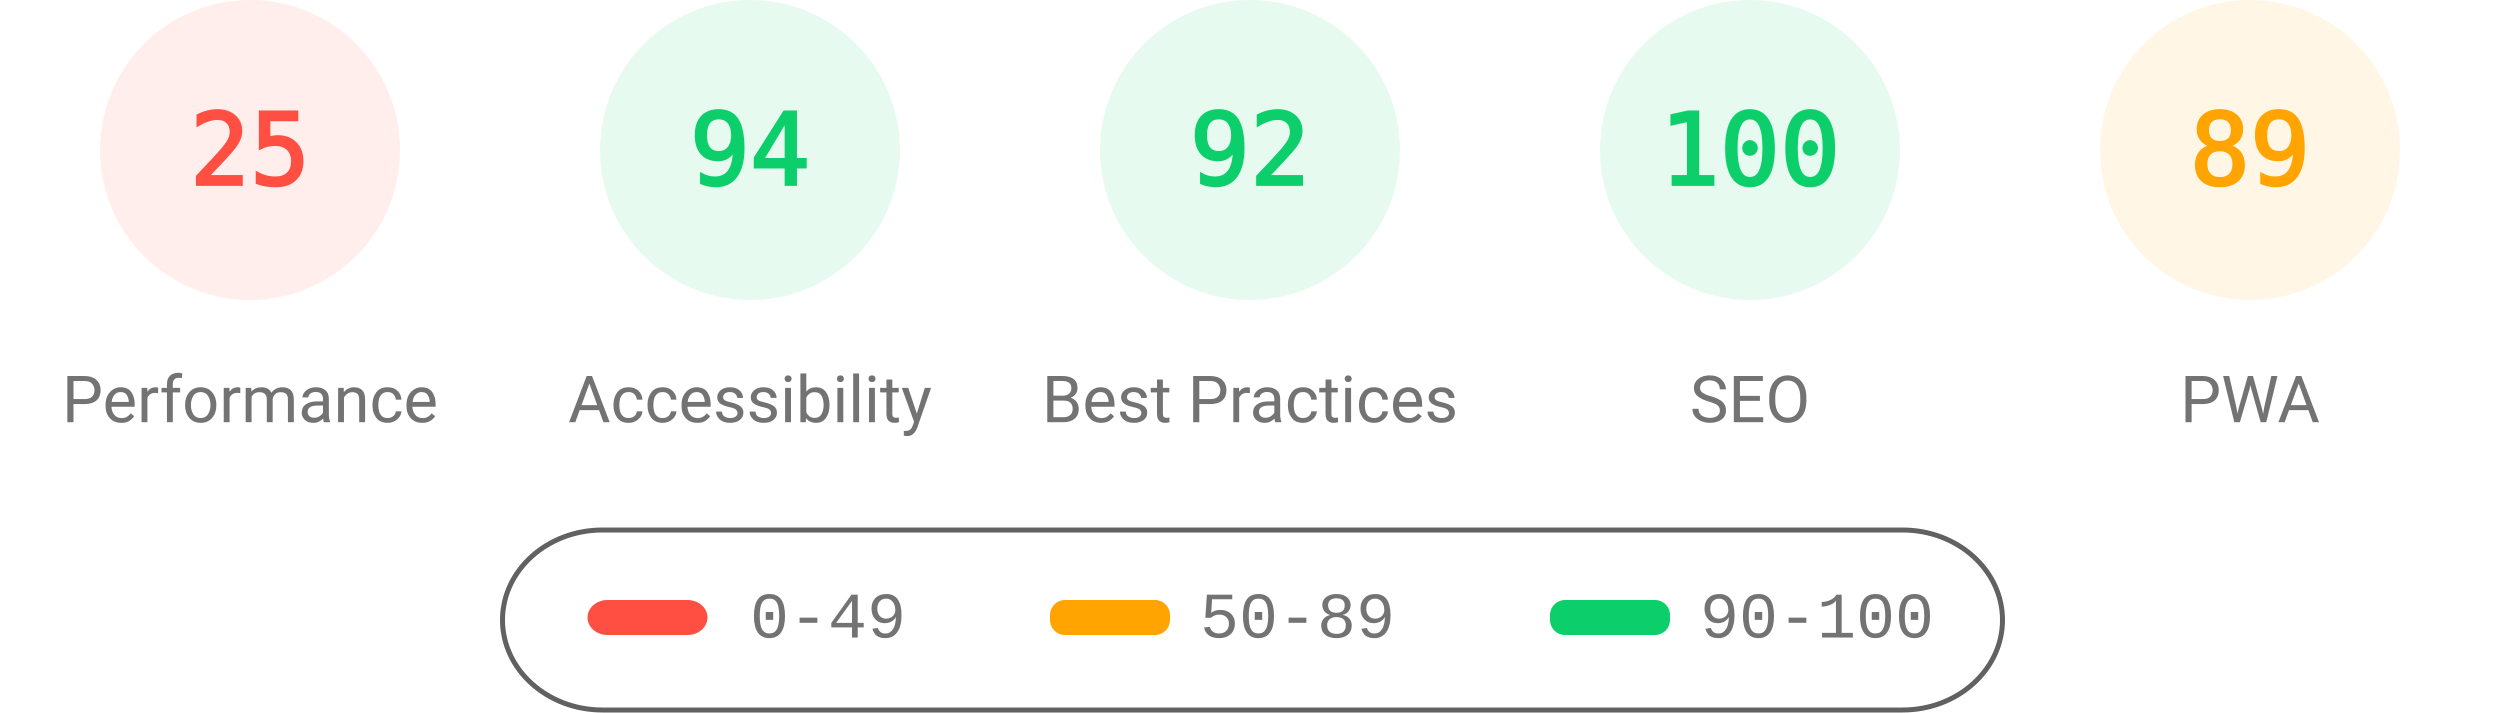
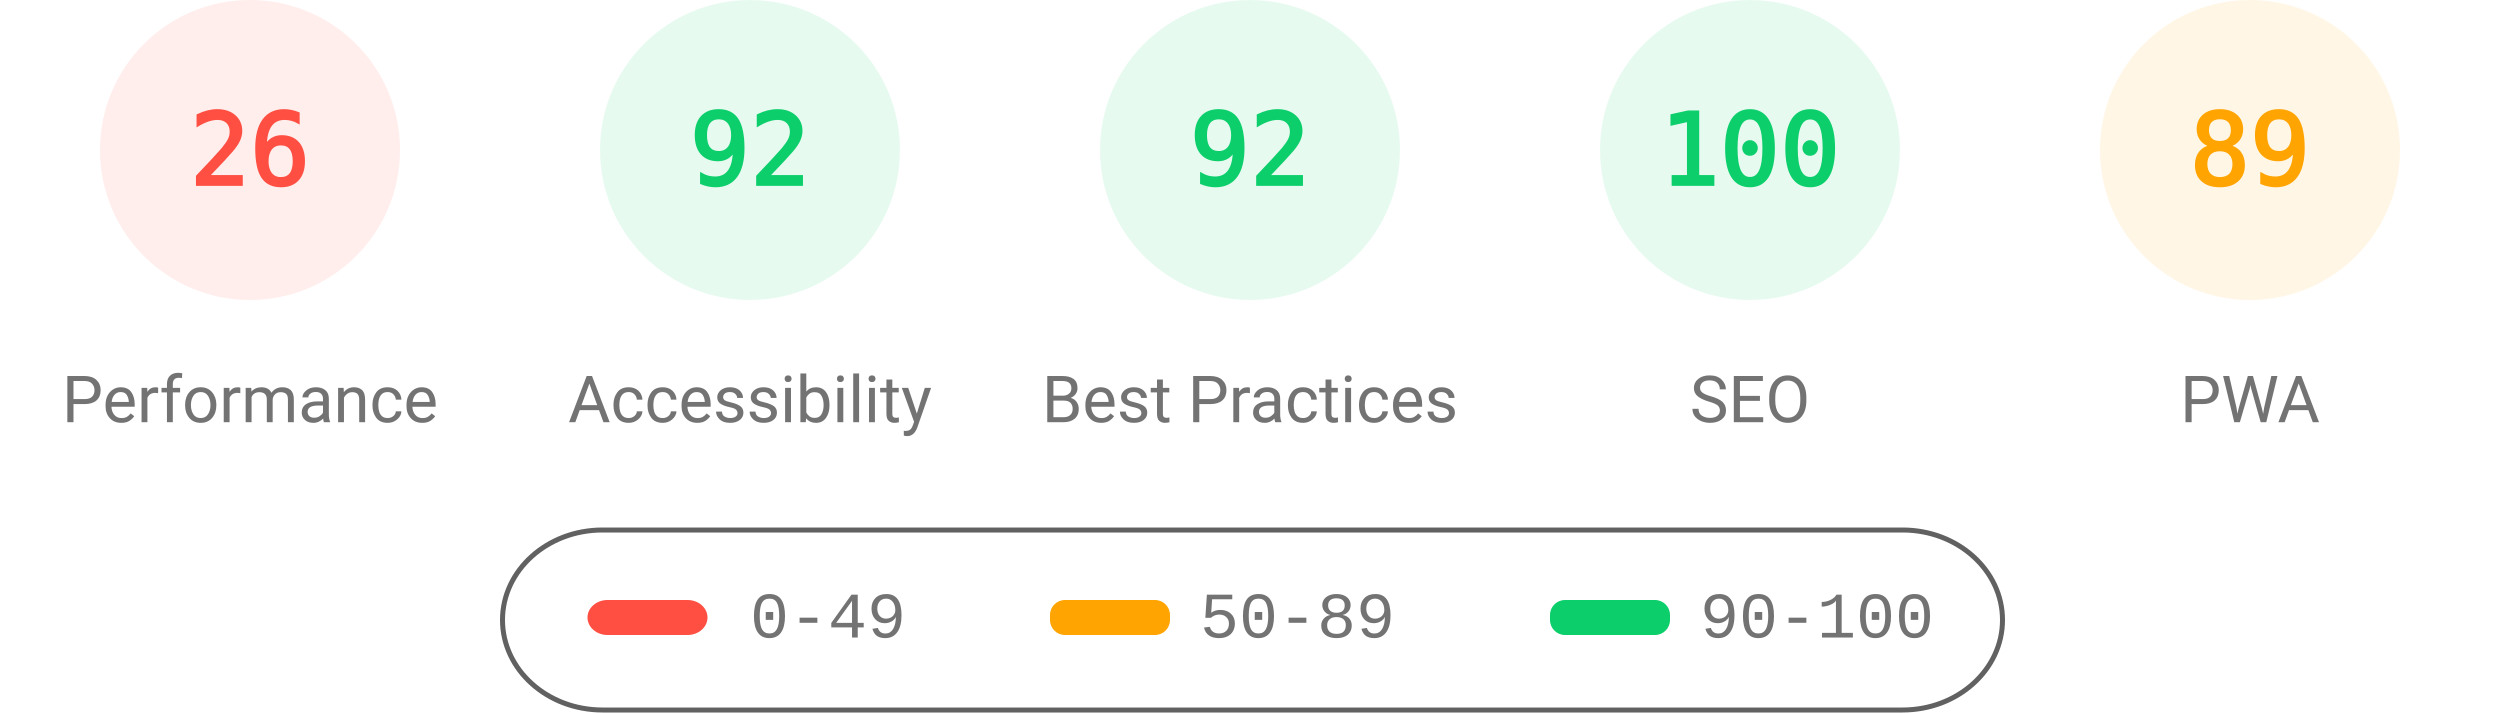
<svg xmlns="http://www.w3.org/2000/svg" fill="none" width="1000" height="285">
  <style>.gauge-base{opacity:.1}.gauge-arc{fill:none;animation-delay:250ms;stroke-linecap:round;transform:rotate(-90deg);transform-origin:100px 60px;animation:load-gauge 1s ease forwards}.guage-text{font-size:40px;font-family:monospace;text-align:center}.guage-red{color:#ff4e42;fill:#ff4e42;stroke:#ff4e42}.guage-orange{color:#ffa400;fill:#ffa400;stroke:#ffa400}.guage-green{color:#0cce6b;fill:#0cce6b;stroke:#0cce6b}.guage-undefined{color:#5c5c5c;fill:#5c5c5c;stroke:#5c5c5c}.guage-title{color:#737373;fill:#737373;stroke:none;font-size:26px;line-height:26px;font-family:Roboto,Halvetica,Arial,sans-serif}@keyframes load-gauge{from{stroke-dasharray:0 352.858}}</style>
  <svg class="guage-div guage-perf guage-red" viewBox="0 0 200 200" width="200" height="200">
    <circle class="gauge-base" r="56" cx="100" cy="60" stroke-width="8" />
-     <circle class="gauge-arc guage-arc-1" r="56" cx="100" cy="60" stroke-width="8" style="stroke-dasharray:87.965,351.858" />
-     <text class="guage-text" x="100" y="60" alignment-baseline="central" dominant-baseline="central" text-anchor="middle">25</text>
+     <circle class="gauge-arc guage-arc-1" r="56" cx="100" cy="60" stroke-width="8" style="stroke-dasharray:91.483,351.858" />
+     <text class="guage-text" x="100" y="60" alignment-baseline="central" dominant-baseline="central" text-anchor="middle">26</text>
    <text class="guage-title" x="100" y="160" alignment-baseline="central" dominant-baseline="central" text-anchor="middle">Performance</text>
  </svg>
  <svg class="guage-div guage-acc guage-green" viewBox="0 0 200 200" width="200" height="200" x="200">
    <circle class="gauge-base" r="56" cx="100" cy="60" stroke-width="8" />
-     <circle class="gauge-arc guage-arc-2" r="56" cx="100" cy="60" stroke-width="8" style="stroke-dasharray:330.747,351.858" />
-     <text class="guage-text" x="100" y="60" alignment-baseline="central" dominant-baseline="central" text-anchor="middle">94</text>
+     <circle class="gauge-arc guage-arc-2" r="56" cx="100" cy="60" stroke-width="8" style="stroke-dasharray:323.709,351.858" />
+     <text class="guage-text" x="100" y="60" alignment-baseline="central" dominant-baseline="central" text-anchor="middle">92</text>
    <text class="guage-title" x="100" y="160" alignment-baseline="central" dominant-baseline="central" text-anchor="middle">Accessibility</text>
  </svg>
  <svg class="guage-div guage-best guage-green" viewBox="0 0 200 200" width="200" height="200" x="400">
    <circle class="gauge-base" r="56" cx="100" cy="60" stroke-width="8" />
    <circle class="gauge-arc guage-arc-3" r="56" cx="100" cy="60" stroke-width="8" style="stroke-dasharray:323.709,351.858" />
    <text class="guage-text" x="100" y="60" alignment-baseline="central" dominant-baseline="central" text-anchor="middle">92</text>
    <text class="guage-title" x="100" y="160" alignment-baseline="central" dominant-baseline="central" text-anchor="middle">Best Practices</text>
  </svg>
  <svg class="guage-div guage-seo guage-green" viewBox="0 0 200 200" width="200" height="200" x="600">
    <circle class="gauge-base" r="56" cx="100" cy="60" stroke-width="8" />
    <circle class="gauge-arc guage-arc-4" r="56" cx="100" cy="60" stroke-width="8" style="stroke-dasharray:351.858,351.858" />
    <text class="guage-text" x="100" y="60" alignment-baseline="central" dominant-baseline="central" text-anchor="middle">100</text>
    <text class="guage-title" x="100" y="160" alignment-baseline="central" dominant-baseline="central" text-anchor="middle">SEO</text>
  </svg>
  <svg class="guage-div guage-pwa guage-orange" viewBox="0 0 200 200" width="200" height="200" x="800">
    <circle class="gauge-base" r="56" cx="100" cy="60" stroke-width="8" />
    <circle class="gauge-arc guage-arc-4" r="56" cx="100" cy="60" stroke-width="8" style="stroke-dasharray:313.154,351.858" />
    <text class="guage-text" x="100" y="60" alignment-baseline="central" dominant-baseline="central" text-anchor="middle">89</text>
    <text class="guage-title" x="100" y="160" alignment-baseline="central" dominant-baseline="central" text-anchor="middle">PWA</text>
  </svg>
  <svg width="604" height="76" x="200" y="210">
    <path fill="none" id="canvas_background" d="M-1-1h604v80H-1z" />
    <rect fill-opacity="0" stroke="#616161" stroke-width="2" rx="40" id="svg_2" height="72" width="600" y="2" x="1" fill="#000" />
    <rect stroke="#000" rx="8" id="svg_3" height="14" width="48" y="30" x="35" stroke-opacity="null" stroke-width="0" fill="#ff4e42" />
    <rect stroke="#000" rx="6" id="svg_4" height="14" width="48" y="30" x="220" stroke-opacity="null" stroke-width="0" fill="#ffa400" />
    <rect stroke="#000" rx="6" id="svg_5" height="14" width="48" y="30" x="420" stroke-opacity="null" stroke-width="0" fill="#0cce6b" />
    <text xml:space="preserve" text-anchor="start" font-family="'Courier New', Courier, monospace" font-size="26" id="svg_6" y="45" x="100" stroke-opacity="null" stroke-width="0" stroke="#000" fill="#737373">0-49</text>
    <text xml:space="preserve" text-anchor="start" font-family="'Courier New', Courier, monospace" font-size="26" id="svg_7" y="45" x="280" stroke-opacity="null" stroke-width="0" stroke="#000" fill="#737373">50-89</text>
    <text xml:space="preserve" text-anchor="start" font-family="'Courier New', Courier, monospace" font-size="26" id="svg_8" y="45" x="480" stroke-opacity="null" stroke-width="0" stroke="#000" fill="#737373">90-100</text>
  </svg>
</svg>
